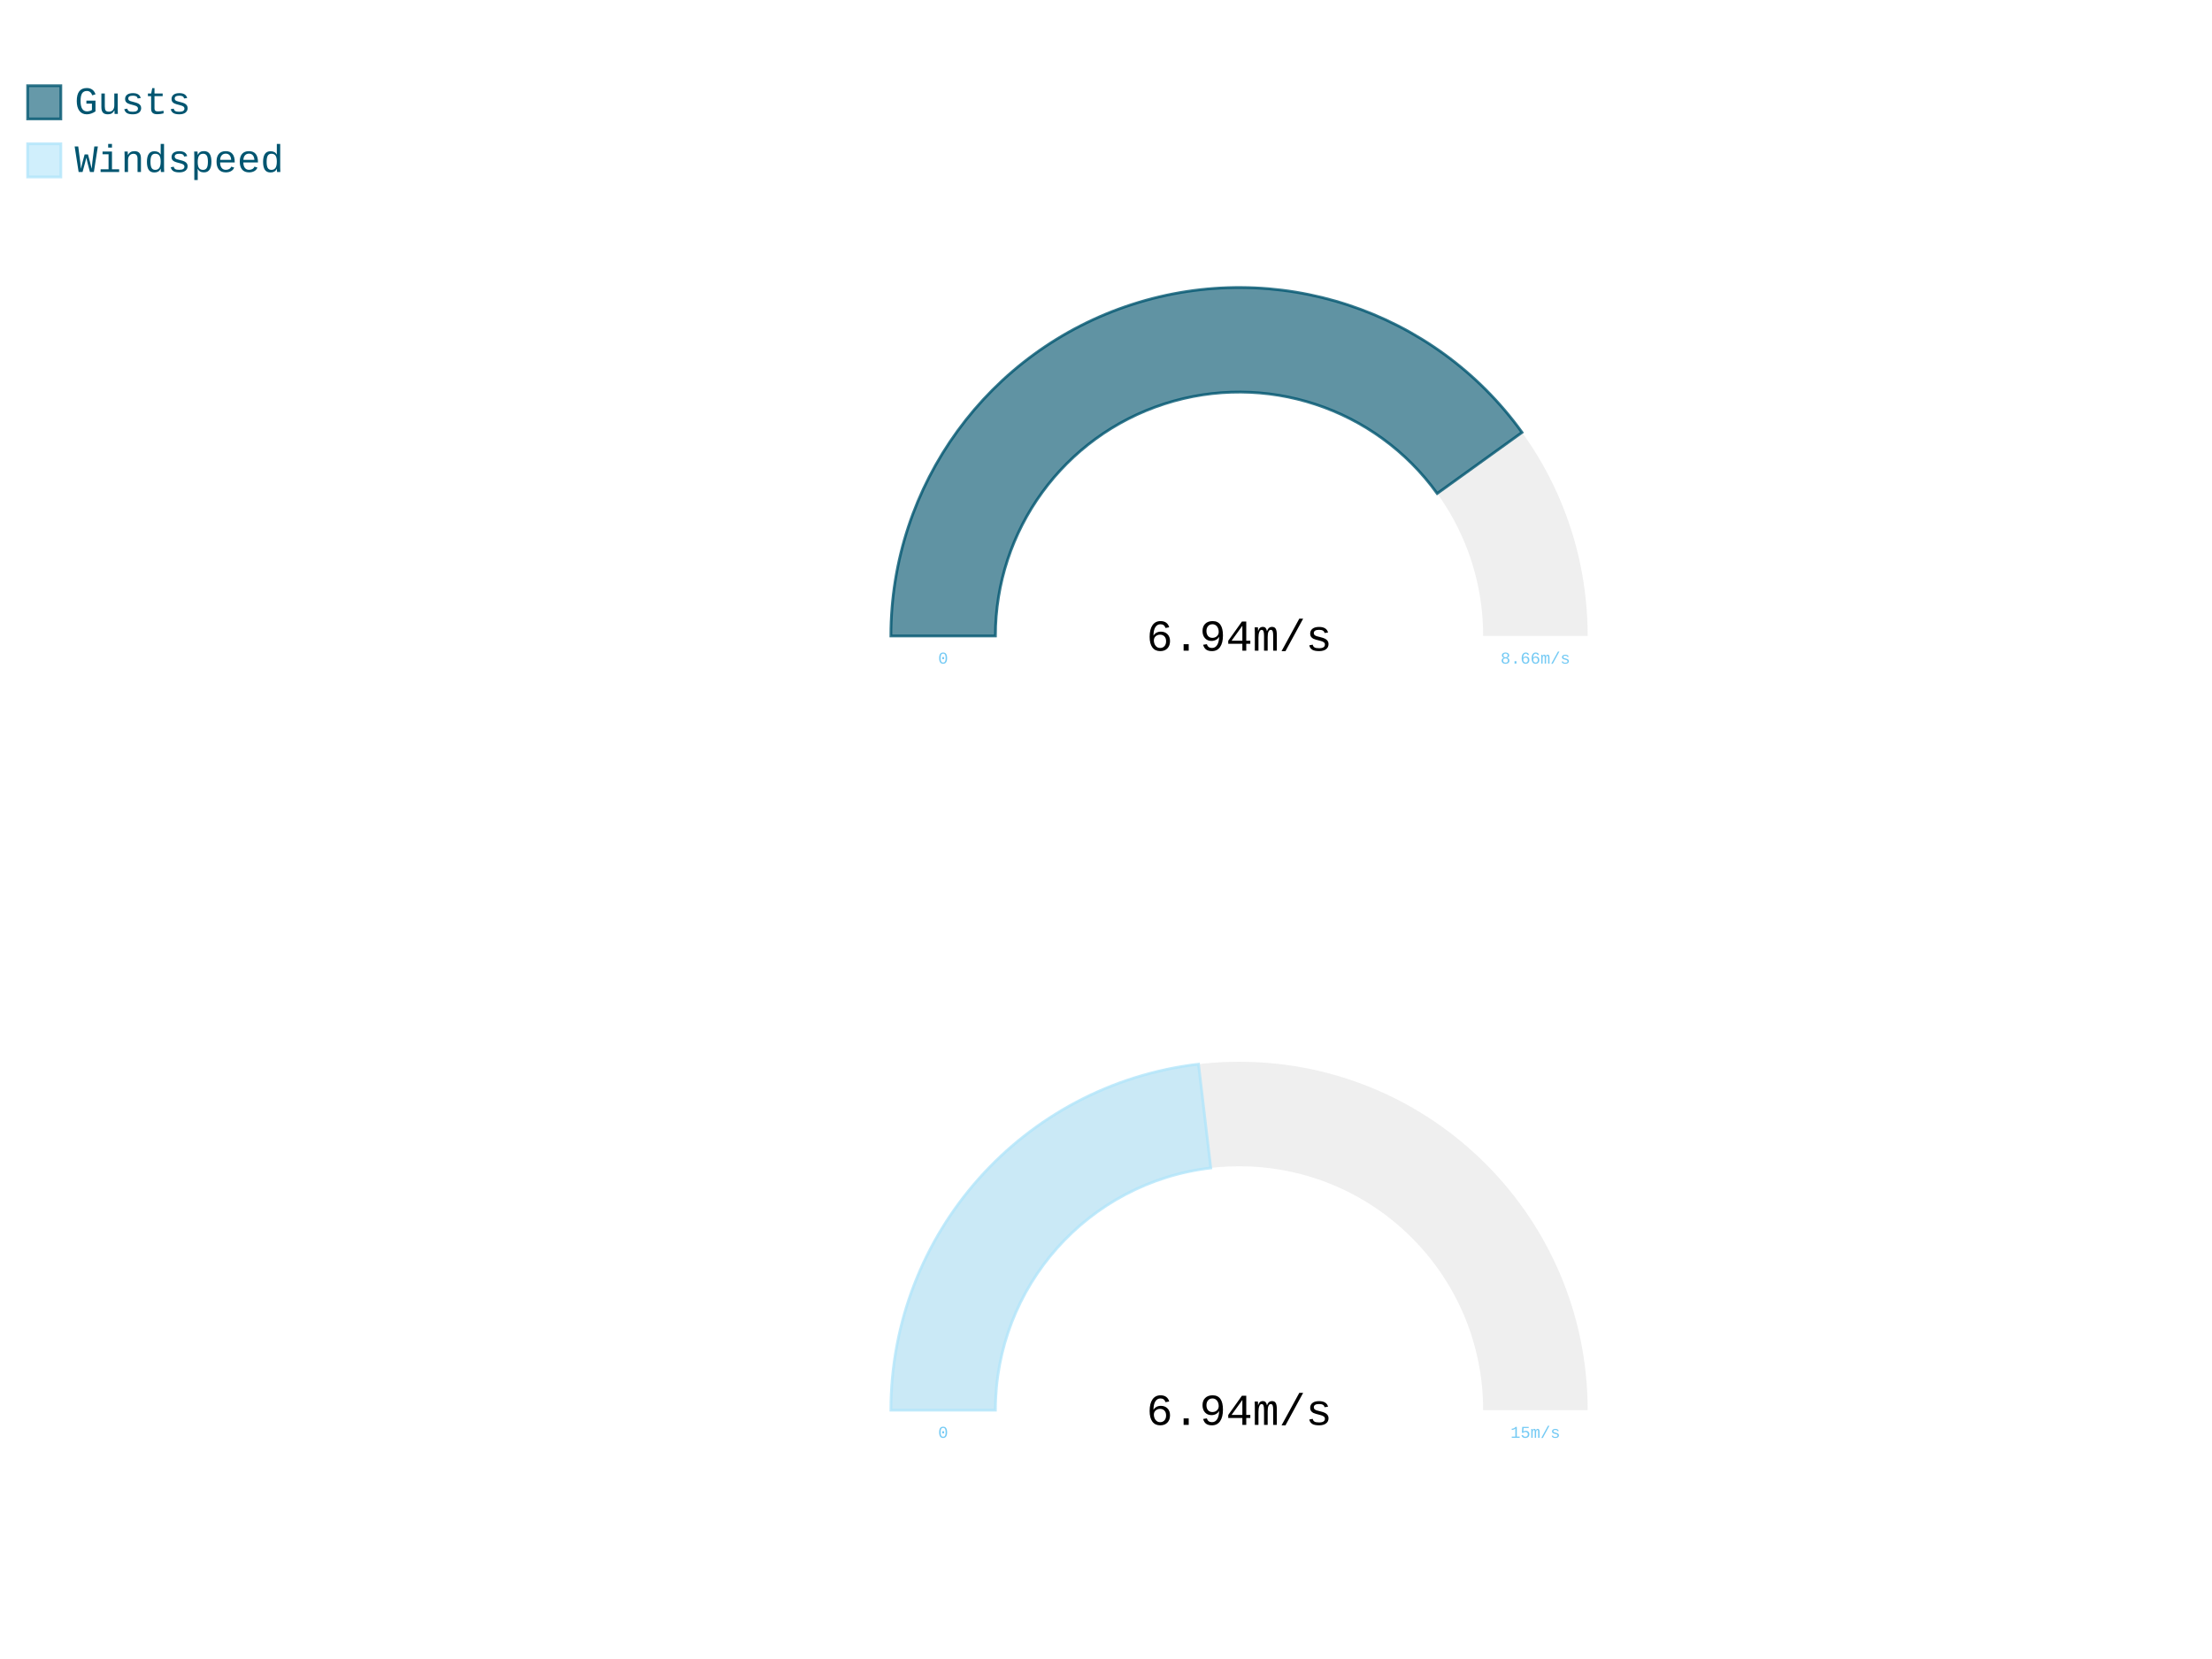
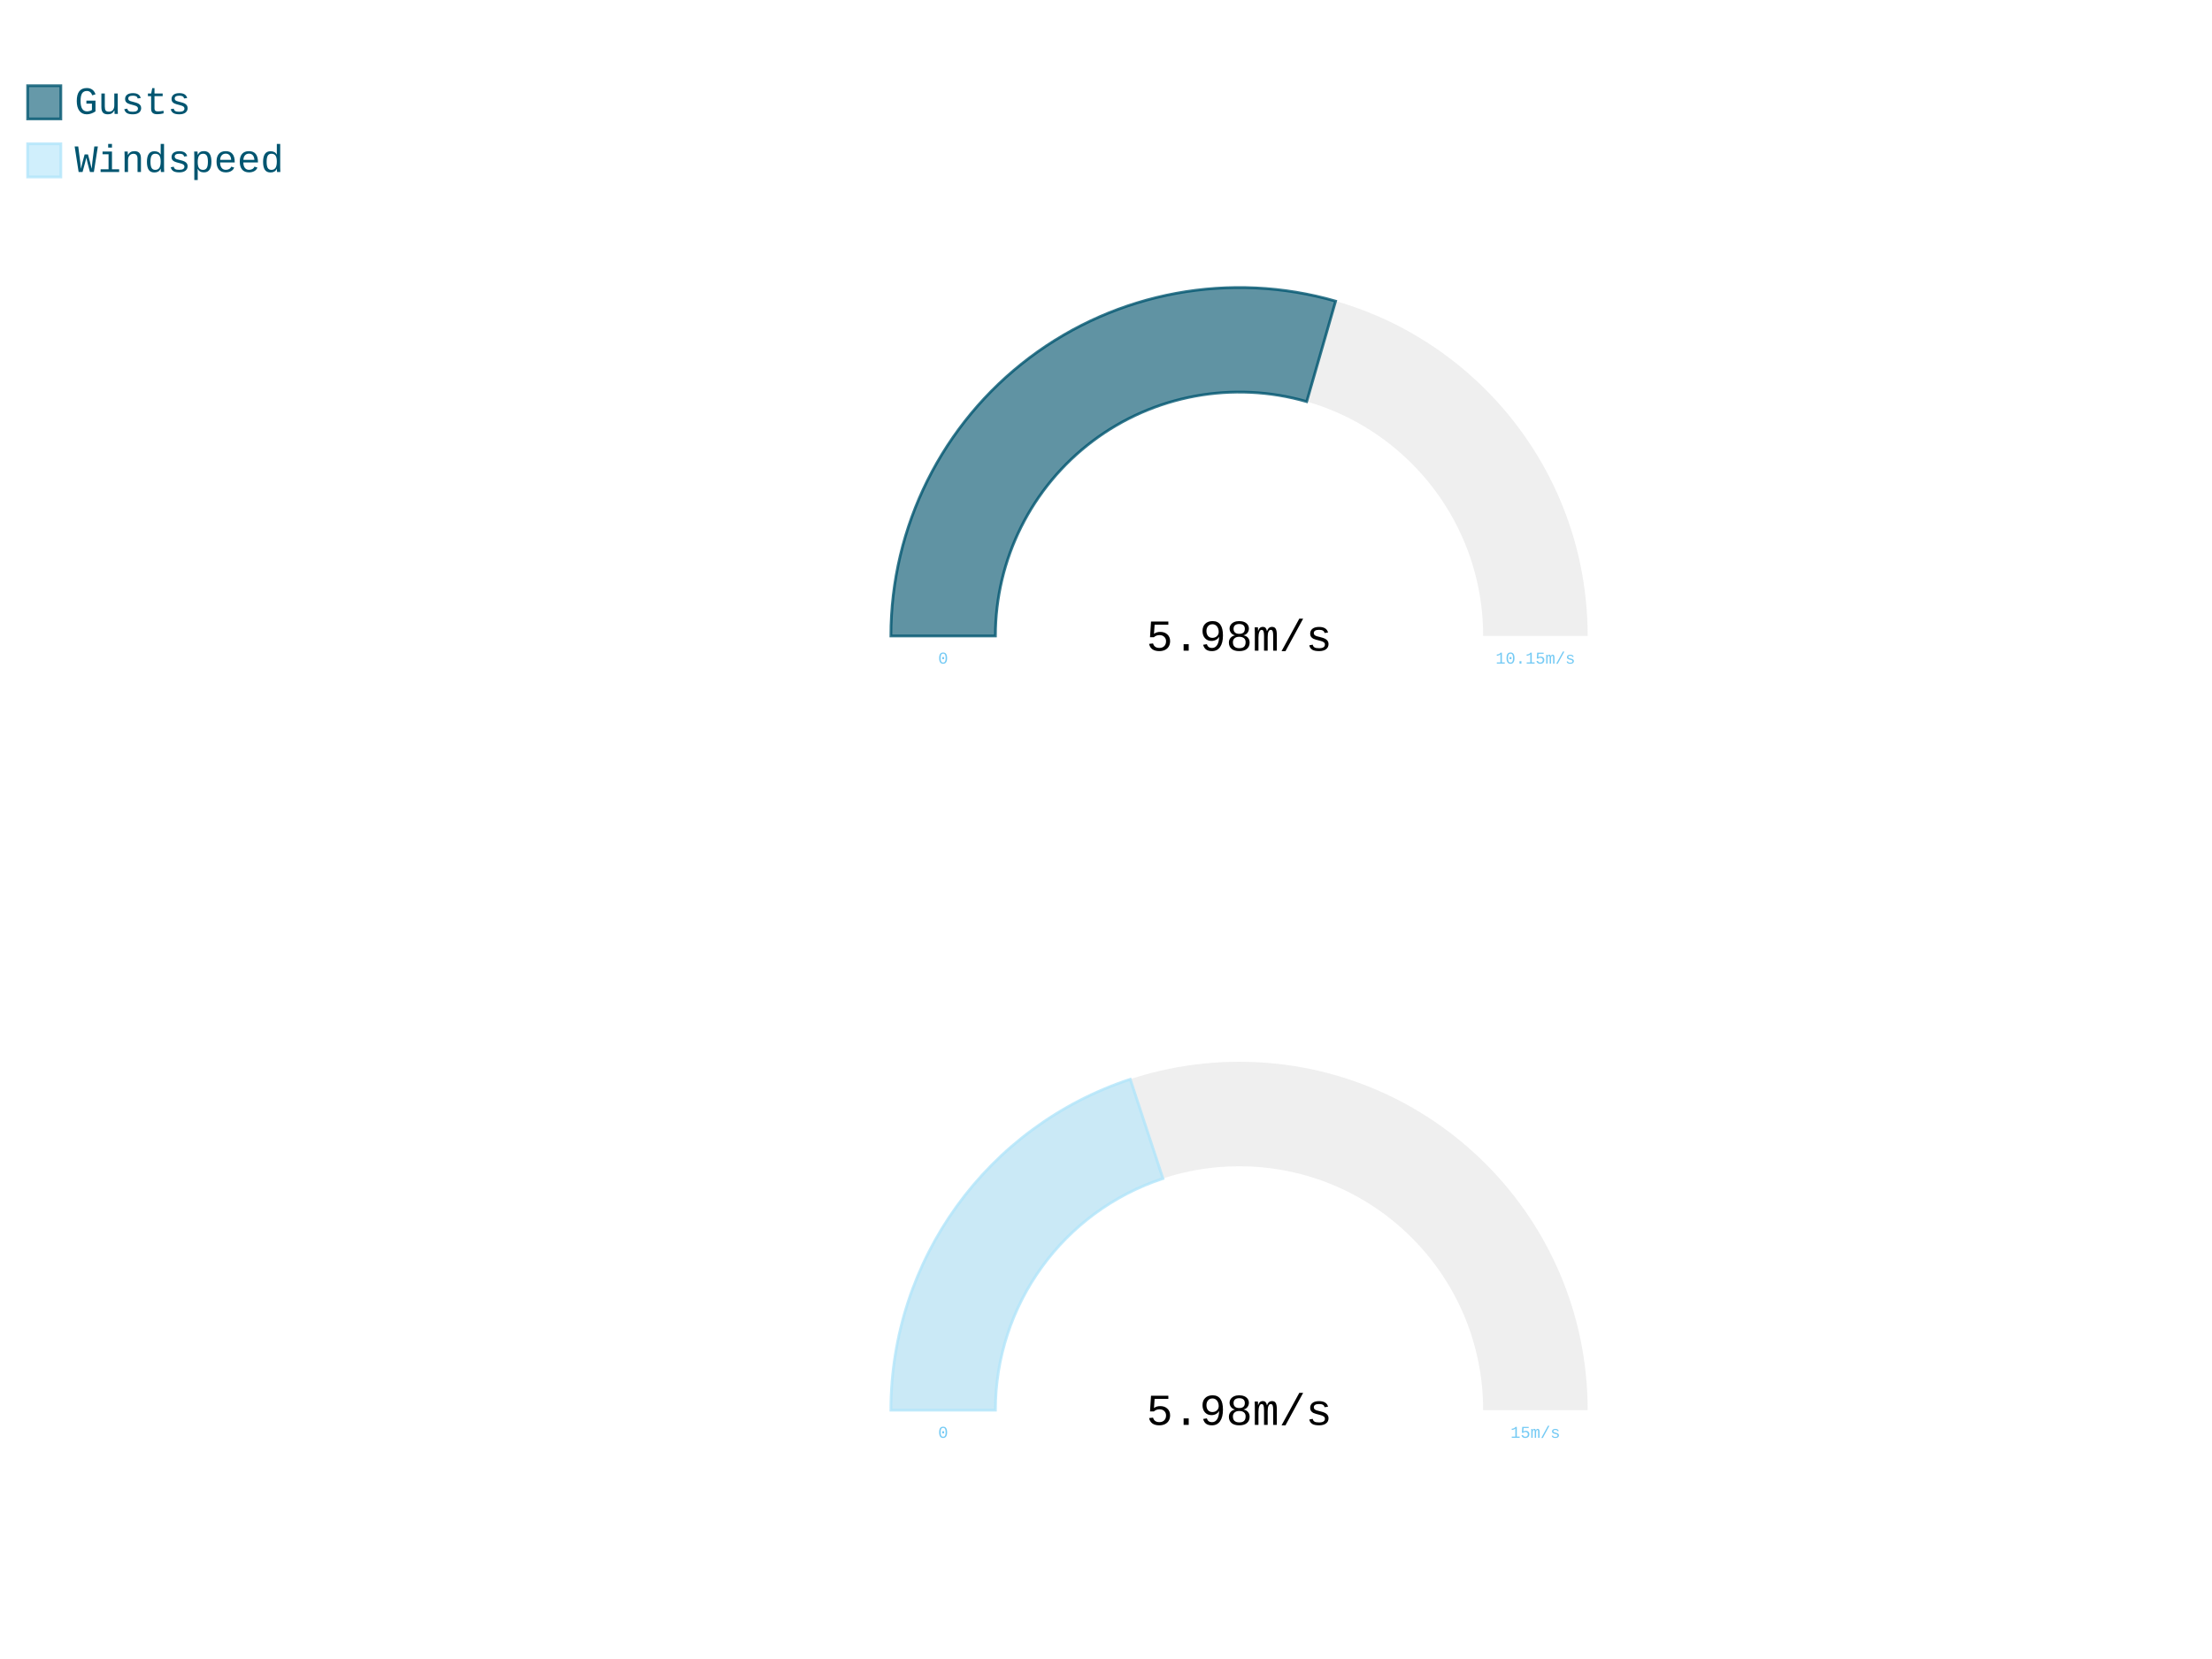
- <svg xmlns="http://www.w3.org/2000/svg" id="chart-94af374d-cd76-49e8-bdb3-e69d5ddecd02" class="pygal-chart" viewBox="0 0 800 600">
+ <svg xmlns="http://www.w3.org/2000/svg" id="chart-1bd635d2-8746-43eb-b948-8b3ea71d8c89" class="pygal-chart" viewBox="0 0 800 600">
  <defs>
-     <style type="text/css">#chart-94af374d-cd76-49e8-bdb3-e69d5ddecd02{-webkit-user-select:none;-webkit-font-smoothing:antialiased;font-family:Consolas,"Liberation Mono",Menlo,Courier,monospace}#chart-94af374d-cd76-49e8-bdb3-e69d5ddecd02 .title{font-family:Consolas,"Liberation Mono",Menlo,Courier,monospace;font-size:16px}#chart-94af374d-cd76-49e8-bdb3-e69d5ddecd02 .legends .legend text{font-family:Consolas,"Liberation Mono",Menlo,Courier,monospace;font-size:14px}#chart-94af374d-cd76-49e8-bdb3-e69d5ddecd02 .axis text{font-family:Consolas,"Liberation Mono",Menlo,Courier,monospace;font-size:10px}#chart-94af374d-cd76-49e8-bdb3-e69d5ddecd02 .axis text.major{font-family:Consolas,"Liberation Mono",Menlo,Courier,monospace;font-size:10px}#chart-94af374d-cd76-49e8-bdb3-e69d5ddecd02 .text-overlay text.value{font-family:Consolas,"Liberation Mono",Menlo,Courier,monospace;font-size:16px}#chart-94af374d-cd76-49e8-bdb3-e69d5ddecd02 .text-overlay text.label{font-family:Consolas,"Liberation Mono",Menlo,Courier,monospace;font-size:10px}#chart-94af374d-cd76-49e8-bdb3-e69d5ddecd02 .tooltip{font-family:Consolas,"Liberation Mono",Menlo,Courier,monospace;font-size:14px}#chart-94af374d-cd76-49e8-bdb3-e69d5ddecd02 text.no_data{font-family:Consolas,"Liberation Mono",Menlo,Courier,monospace;font-size:64px}
- #chart-94af374d-cd76-49e8-bdb3-e69d5ddecd02{background-color:transparent}#chart-94af374d-cd76-49e8-bdb3-e69d5ddecd02 path,#chart-94af374d-cd76-49e8-bdb3-e69d5ddecd02 line,#chart-94af374d-cd76-49e8-bdb3-e69d5ddecd02 rect,#chart-94af374d-cd76-49e8-bdb3-e69d5ddecd02 circle{-webkit-transition:400ms ease-in;-moz-transition:400ms ease-in;transition:400ms ease-in}#chart-94af374d-cd76-49e8-bdb3-e69d5ddecd02 .graph &gt; .background{fill:transparent}#chart-94af374d-cd76-49e8-bdb3-e69d5ddecd02 .plot &gt; .background{fill:transparent}#chart-94af374d-cd76-49e8-bdb3-e69d5ddecd02 .graph{fill:#005570}#chart-94af374d-cd76-49e8-bdb3-e69d5ddecd02 text.no_data{fill:#18a7ed}#chart-94af374d-cd76-49e8-bdb3-e69d5ddecd02 .title{fill:#18a7ed}#chart-94af374d-cd76-49e8-bdb3-e69d5ddecd02 .legends .legend text{fill:#005570}#chart-94af374d-cd76-49e8-bdb3-e69d5ddecd02 .legends .legend:hover text{fill:#18a7ed}#chart-94af374d-cd76-49e8-bdb3-e69d5ddecd02 .axis .line{stroke:#18a7ed}#chart-94af374d-cd76-49e8-bdb3-e69d5ddecd02 .axis .guide.line{stroke:#630C0D}#chart-94af374d-cd76-49e8-bdb3-e69d5ddecd02 .axis .major.line{stroke:#005570}#chart-94af374d-cd76-49e8-bdb3-e69d5ddecd02 .axis text.major{fill:#18a7ed}#chart-94af374d-cd76-49e8-bdb3-e69d5ddecd02 .axis.y .guides:hover .guide.line,#chart-94af374d-cd76-49e8-bdb3-e69d5ddecd02 .line-graph .axis.x .guides:hover .guide.line,#chart-94af374d-cd76-49e8-bdb3-e69d5ddecd02 .stackedline-graph .axis.x .guides:hover .guide.line,#chart-94af374d-cd76-49e8-bdb3-e69d5ddecd02 .xy-graph .axis.x .guides:hover .guide.line{stroke:#18a7ed}#chart-94af374d-cd76-49e8-bdb3-e69d5ddecd02 .axis .guides:hover text{fill:#18a7ed}#chart-94af374d-cd76-49e8-bdb3-e69d5ddecd02 .reactive{fill-opacity:.6;stroke-opacity:.8}#chart-94af374d-cd76-49e8-bdb3-e69d5ddecd02 .ci{stroke:#005570}#chart-94af374d-cd76-49e8-bdb3-e69d5ddecd02 .reactive.active,#chart-94af374d-cd76-49e8-bdb3-e69d5ddecd02 .active .reactive{fill-opacity:.9;stroke-opacity:.9;stroke-width:4}#chart-94af374d-cd76-49e8-bdb3-e69d5ddecd02 .ci .reactive.active{stroke-width:1.5}#chart-94af374d-cd76-49e8-bdb3-e69d5ddecd02 .series text{fill:#18a7ed}#chart-94af374d-cd76-49e8-bdb3-e69d5ddecd02 .tooltip rect{fill:transparent;stroke:#18a7ed;-webkit-transition:opacity 400ms ease-in;-moz-transition:opacity 400ms ease-in;transition:opacity 400ms ease-in}#chart-94af374d-cd76-49e8-bdb3-e69d5ddecd02 .tooltip .label{fill:#005570}#chart-94af374d-cd76-49e8-bdb3-e69d5ddecd02 .tooltip .label{fill:#005570}#chart-94af374d-cd76-49e8-bdb3-e69d5ddecd02 .tooltip .legend{font-size:.8em;fill:#630C0D}#chart-94af374d-cd76-49e8-bdb3-e69d5ddecd02 .tooltip .x_label{font-size:.6em;fill:#18a7ed}#chart-94af374d-cd76-49e8-bdb3-e69d5ddecd02 .tooltip .xlink{font-size:.5em;text-decoration:underline}#chart-94af374d-cd76-49e8-bdb3-e69d5ddecd02 .tooltip .value{font-size:1.5em}#chart-94af374d-cd76-49e8-bdb3-e69d5ddecd02 .bound{font-size:.5em}#chart-94af374d-cd76-49e8-bdb3-e69d5ddecd02 .max-value{font-size:.75em;fill:#630C0D}#chart-94af374d-cd76-49e8-bdb3-e69d5ddecd02 .map-element{fill:transparent;stroke:#630C0D !important}#chart-94af374d-cd76-49e8-bdb3-e69d5ddecd02 .map-element .reactive{fill-opacity:inherit;stroke-opacity:inherit}#chart-94af374d-cd76-49e8-bdb3-e69d5ddecd02 .color-0,#chart-94af374d-cd76-49e8-bdb3-e69d5ddecd02 .color-0 a:visited{stroke:#005570;fill:#005570}#chart-94af374d-cd76-49e8-bdb3-e69d5ddecd02 .color-1,#chart-94af374d-cd76-49e8-bdb3-e69d5ddecd02 .color-1 a:visited{stroke:#b1e4fa;fill:#b1e4fa}#chart-94af374d-cd76-49e8-bdb3-e69d5ddecd02 .text-overlay .color-0 text{fill:black}#chart-94af374d-cd76-49e8-bdb3-e69d5ddecd02 .text-overlay .color-1 text{fill:black}
- #chart-94af374d-cd76-49e8-bdb3-e69d5ddecd02 text.no_data{text-anchor:middle}#chart-94af374d-cd76-49e8-bdb3-e69d5ddecd02 .guide.line{fill:none}#chart-94af374d-cd76-49e8-bdb3-e69d5ddecd02 .centered{text-anchor:middle}#chart-94af374d-cd76-49e8-bdb3-e69d5ddecd02 .title{text-anchor:middle}#chart-94af374d-cd76-49e8-bdb3-e69d5ddecd02 .legends .legend text{fill-opacity:1}#chart-94af374d-cd76-49e8-bdb3-e69d5ddecd02 .axis.x text{text-anchor:middle}#chart-94af374d-cd76-49e8-bdb3-e69d5ddecd02 .axis.x:not(.web) text[transform]{text-anchor:start}#chart-94af374d-cd76-49e8-bdb3-e69d5ddecd02 .axis.x:not(.web) text[transform].backwards{text-anchor:end}#chart-94af374d-cd76-49e8-bdb3-e69d5ddecd02 .axis.y text{text-anchor:end}#chart-94af374d-cd76-49e8-bdb3-e69d5ddecd02 .axis.y text[transform].backwards{text-anchor:start}#chart-94af374d-cd76-49e8-bdb3-e69d5ddecd02 .axis.y2 text{text-anchor:start}#chart-94af374d-cd76-49e8-bdb3-e69d5ddecd02 .axis.y2 text[transform].backwards{text-anchor:end}#chart-94af374d-cd76-49e8-bdb3-e69d5ddecd02 .axis .guide.line{stroke-dasharray:4,4}#chart-94af374d-cd76-49e8-bdb3-e69d5ddecd02 .axis .major.guide.line{stroke-dasharray:6,6}#chart-94af374d-cd76-49e8-bdb3-e69d5ddecd02 .horizontal .axis.y .guide.line,#chart-94af374d-cd76-49e8-bdb3-e69d5ddecd02 .horizontal .axis.y2 .guide.line,#chart-94af374d-cd76-49e8-bdb3-e69d5ddecd02 .vertical .axis.x .guide.line{opacity:0}#chart-94af374d-cd76-49e8-bdb3-e69d5ddecd02 .horizontal .axis.always_show .guide.line,#chart-94af374d-cd76-49e8-bdb3-e69d5ddecd02 .vertical .axis.always_show .guide.line{opacity:1 !important}#chart-94af374d-cd76-49e8-bdb3-e69d5ddecd02 .axis.y .guides:hover .guide.line,#chart-94af374d-cd76-49e8-bdb3-e69d5ddecd02 .axis.y2 .guides:hover .guide.line,#chart-94af374d-cd76-49e8-bdb3-e69d5ddecd02 .axis.x .guides:hover .guide.line{opacity:1}#chart-94af374d-cd76-49e8-bdb3-e69d5ddecd02 .axis .guides:hover text{opacity:1}#chart-94af374d-cd76-49e8-bdb3-e69d5ddecd02 .nofill{fill:none}#chart-94af374d-cd76-49e8-bdb3-e69d5ddecd02 .subtle-fill{fill-opacity:.2}#chart-94af374d-cd76-49e8-bdb3-e69d5ddecd02 .dot{stroke-width:1px;fill-opacity:1}#chart-94af374d-cd76-49e8-bdb3-e69d5ddecd02 .dot.active{stroke-width:5px}#chart-94af374d-cd76-49e8-bdb3-e69d5ddecd02 .dot.negative{fill:transparent}#chart-94af374d-cd76-49e8-bdb3-e69d5ddecd02 text,#chart-94af374d-cd76-49e8-bdb3-e69d5ddecd02 tspan{stroke:none !important}#chart-94af374d-cd76-49e8-bdb3-e69d5ddecd02 .series text.active{opacity:1}#chart-94af374d-cd76-49e8-bdb3-e69d5ddecd02 .tooltip rect{fill-opacity:.95;stroke-width:.5}#chart-94af374d-cd76-49e8-bdb3-e69d5ddecd02 .tooltip text{fill-opacity:1}#chart-94af374d-cd76-49e8-bdb3-e69d5ddecd02 .showable{visibility:hidden}#chart-94af374d-cd76-49e8-bdb3-e69d5ddecd02 .showable.shown{visibility:visible}#chart-94af374d-cd76-49e8-bdb3-e69d5ddecd02 .gauge-background{fill:rgba(229,229,229,1);stroke:none}#chart-94af374d-cd76-49e8-bdb3-e69d5ddecd02 .bg-lines{stroke:transparent;stroke-width:2px}</style>
+     <style type="text/css">#chart-1bd635d2-8746-43eb-b948-8b3ea71d8c89{-webkit-user-select:none;-webkit-font-smoothing:antialiased;font-family:Consolas,"Liberation Mono",Menlo,Courier,monospace}#chart-1bd635d2-8746-43eb-b948-8b3ea71d8c89 .title{font-family:Consolas,"Liberation Mono",Menlo,Courier,monospace;font-size:16px}#chart-1bd635d2-8746-43eb-b948-8b3ea71d8c89 .legends .legend text{font-family:Consolas,"Liberation Mono",Menlo,Courier,monospace;font-size:14px}#chart-1bd635d2-8746-43eb-b948-8b3ea71d8c89 .axis text{font-family:Consolas,"Liberation Mono",Menlo,Courier,monospace;font-size:10px}#chart-1bd635d2-8746-43eb-b948-8b3ea71d8c89 .axis text.major{font-family:Consolas,"Liberation Mono",Menlo,Courier,monospace;font-size:10px}#chart-1bd635d2-8746-43eb-b948-8b3ea71d8c89 .text-overlay text.value{font-family:Consolas,"Liberation Mono",Menlo,Courier,monospace;font-size:16px}#chart-1bd635d2-8746-43eb-b948-8b3ea71d8c89 .text-overlay text.label{font-family:Consolas,"Liberation Mono",Menlo,Courier,monospace;font-size:10px}#chart-1bd635d2-8746-43eb-b948-8b3ea71d8c89 .tooltip{font-family:Consolas,"Liberation Mono",Menlo,Courier,monospace;font-size:14px}#chart-1bd635d2-8746-43eb-b948-8b3ea71d8c89 text.no_data{font-family:Consolas,"Liberation Mono",Menlo,Courier,monospace;font-size:64px}
+ #chart-1bd635d2-8746-43eb-b948-8b3ea71d8c89{background-color:transparent}#chart-1bd635d2-8746-43eb-b948-8b3ea71d8c89 path,#chart-1bd635d2-8746-43eb-b948-8b3ea71d8c89 line,#chart-1bd635d2-8746-43eb-b948-8b3ea71d8c89 rect,#chart-1bd635d2-8746-43eb-b948-8b3ea71d8c89 circle{-webkit-transition:400ms ease-in;-moz-transition:400ms ease-in;transition:400ms ease-in}#chart-1bd635d2-8746-43eb-b948-8b3ea71d8c89 .graph &gt; .background{fill:transparent}#chart-1bd635d2-8746-43eb-b948-8b3ea71d8c89 .plot &gt; .background{fill:transparent}#chart-1bd635d2-8746-43eb-b948-8b3ea71d8c89 .graph{fill:#005570}#chart-1bd635d2-8746-43eb-b948-8b3ea71d8c89 text.no_data{fill:#18a7ed}#chart-1bd635d2-8746-43eb-b948-8b3ea71d8c89 .title{fill:#18a7ed}#chart-1bd635d2-8746-43eb-b948-8b3ea71d8c89 .legends .legend text{fill:#005570}#chart-1bd635d2-8746-43eb-b948-8b3ea71d8c89 .legends .legend:hover text{fill:#18a7ed}#chart-1bd635d2-8746-43eb-b948-8b3ea71d8c89 .axis .line{stroke:#18a7ed}#chart-1bd635d2-8746-43eb-b948-8b3ea71d8c89 .axis .guide.line{stroke:#630C0D}#chart-1bd635d2-8746-43eb-b948-8b3ea71d8c89 .axis .major.line{stroke:#005570}#chart-1bd635d2-8746-43eb-b948-8b3ea71d8c89 .axis text.major{fill:#18a7ed}#chart-1bd635d2-8746-43eb-b948-8b3ea71d8c89 .axis.y .guides:hover .guide.line,#chart-1bd635d2-8746-43eb-b948-8b3ea71d8c89 .line-graph .axis.x .guides:hover .guide.line,#chart-1bd635d2-8746-43eb-b948-8b3ea71d8c89 .stackedline-graph .axis.x .guides:hover .guide.line,#chart-1bd635d2-8746-43eb-b948-8b3ea71d8c89 .xy-graph .axis.x .guides:hover .guide.line{stroke:#18a7ed}#chart-1bd635d2-8746-43eb-b948-8b3ea71d8c89 .axis .guides:hover text{fill:#18a7ed}#chart-1bd635d2-8746-43eb-b948-8b3ea71d8c89 .reactive{fill-opacity:.6;stroke-opacity:.8}#chart-1bd635d2-8746-43eb-b948-8b3ea71d8c89 .ci{stroke:#005570}#chart-1bd635d2-8746-43eb-b948-8b3ea71d8c89 .reactive.active,#chart-1bd635d2-8746-43eb-b948-8b3ea71d8c89 .active .reactive{fill-opacity:.9;stroke-opacity:.9;stroke-width:4}#chart-1bd635d2-8746-43eb-b948-8b3ea71d8c89 .ci .reactive.active{stroke-width:1.5}#chart-1bd635d2-8746-43eb-b948-8b3ea71d8c89 .series text{fill:#18a7ed}#chart-1bd635d2-8746-43eb-b948-8b3ea71d8c89 .tooltip rect{fill:transparent;stroke:#18a7ed;-webkit-transition:opacity 400ms ease-in;-moz-transition:opacity 400ms ease-in;transition:opacity 400ms ease-in}#chart-1bd635d2-8746-43eb-b948-8b3ea71d8c89 .tooltip .label{fill:#005570}#chart-1bd635d2-8746-43eb-b948-8b3ea71d8c89 .tooltip .label{fill:#005570}#chart-1bd635d2-8746-43eb-b948-8b3ea71d8c89 .tooltip .legend{font-size:.8em;fill:#630C0D}#chart-1bd635d2-8746-43eb-b948-8b3ea71d8c89 .tooltip .x_label{font-size:.6em;fill:#18a7ed}#chart-1bd635d2-8746-43eb-b948-8b3ea71d8c89 .tooltip .xlink{font-size:.5em;text-decoration:underline}#chart-1bd635d2-8746-43eb-b948-8b3ea71d8c89 .tooltip .value{font-size:1.5em}#chart-1bd635d2-8746-43eb-b948-8b3ea71d8c89 .bound{font-size:.5em}#chart-1bd635d2-8746-43eb-b948-8b3ea71d8c89 .max-value{font-size:.75em;fill:#630C0D}#chart-1bd635d2-8746-43eb-b948-8b3ea71d8c89 .map-element{fill:transparent;stroke:#630C0D !important}#chart-1bd635d2-8746-43eb-b948-8b3ea71d8c89 .map-element .reactive{fill-opacity:inherit;stroke-opacity:inherit}#chart-1bd635d2-8746-43eb-b948-8b3ea71d8c89 .color-0,#chart-1bd635d2-8746-43eb-b948-8b3ea71d8c89 .color-0 a:visited{stroke:#005570;fill:#005570}#chart-1bd635d2-8746-43eb-b948-8b3ea71d8c89 .color-1,#chart-1bd635d2-8746-43eb-b948-8b3ea71d8c89 .color-1 a:visited{stroke:#b1e4fa;fill:#b1e4fa}#chart-1bd635d2-8746-43eb-b948-8b3ea71d8c89 .text-overlay .color-0 text{fill:black}#chart-1bd635d2-8746-43eb-b948-8b3ea71d8c89 .text-overlay .color-1 text{fill:black}
+ #chart-1bd635d2-8746-43eb-b948-8b3ea71d8c89 text.no_data{text-anchor:middle}#chart-1bd635d2-8746-43eb-b948-8b3ea71d8c89 .guide.line{fill:none}#chart-1bd635d2-8746-43eb-b948-8b3ea71d8c89 .centered{text-anchor:middle}#chart-1bd635d2-8746-43eb-b948-8b3ea71d8c89 .title{text-anchor:middle}#chart-1bd635d2-8746-43eb-b948-8b3ea71d8c89 .legends .legend text{fill-opacity:1}#chart-1bd635d2-8746-43eb-b948-8b3ea71d8c89 .axis.x text{text-anchor:middle}#chart-1bd635d2-8746-43eb-b948-8b3ea71d8c89 .axis.x:not(.web) text[transform]{text-anchor:start}#chart-1bd635d2-8746-43eb-b948-8b3ea71d8c89 .axis.x:not(.web) text[transform].backwards{text-anchor:end}#chart-1bd635d2-8746-43eb-b948-8b3ea71d8c89 .axis.y text{text-anchor:end}#chart-1bd635d2-8746-43eb-b948-8b3ea71d8c89 .axis.y text[transform].backwards{text-anchor:start}#chart-1bd635d2-8746-43eb-b948-8b3ea71d8c89 .axis.y2 text{text-anchor:start}#chart-1bd635d2-8746-43eb-b948-8b3ea71d8c89 .axis.y2 text[transform].backwards{text-anchor:end}#chart-1bd635d2-8746-43eb-b948-8b3ea71d8c89 .axis .guide.line{stroke-dasharray:4,4}#chart-1bd635d2-8746-43eb-b948-8b3ea71d8c89 .axis .major.guide.line{stroke-dasharray:6,6}#chart-1bd635d2-8746-43eb-b948-8b3ea71d8c89 .horizontal .axis.y .guide.line,#chart-1bd635d2-8746-43eb-b948-8b3ea71d8c89 .horizontal .axis.y2 .guide.line,#chart-1bd635d2-8746-43eb-b948-8b3ea71d8c89 .vertical .axis.x .guide.line{opacity:0}#chart-1bd635d2-8746-43eb-b948-8b3ea71d8c89 .horizontal .axis.always_show .guide.line,#chart-1bd635d2-8746-43eb-b948-8b3ea71d8c89 .vertical .axis.always_show .guide.line{opacity:1 !important}#chart-1bd635d2-8746-43eb-b948-8b3ea71d8c89 .axis.y .guides:hover .guide.line,#chart-1bd635d2-8746-43eb-b948-8b3ea71d8c89 .axis.y2 .guides:hover .guide.line,#chart-1bd635d2-8746-43eb-b948-8b3ea71d8c89 .axis.x .guides:hover .guide.line{opacity:1}#chart-1bd635d2-8746-43eb-b948-8b3ea71d8c89 .axis .guides:hover text{opacity:1}#chart-1bd635d2-8746-43eb-b948-8b3ea71d8c89 .nofill{fill:none}#chart-1bd635d2-8746-43eb-b948-8b3ea71d8c89 .subtle-fill{fill-opacity:.2}#chart-1bd635d2-8746-43eb-b948-8b3ea71d8c89 .dot{stroke-width:1px;fill-opacity:1}#chart-1bd635d2-8746-43eb-b948-8b3ea71d8c89 .dot.active{stroke-width:5px}#chart-1bd635d2-8746-43eb-b948-8b3ea71d8c89 .dot.negative{fill:transparent}#chart-1bd635d2-8746-43eb-b948-8b3ea71d8c89 text,#chart-1bd635d2-8746-43eb-b948-8b3ea71d8c89 tspan{stroke:none !important}#chart-1bd635d2-8746-43eb-b948-8b3ea71d8c89 .series text.active{opacity:1}#chart-1bd635d2-8746-43eb-b948-8b3ea71d8c89 .tooltip rect{fill-opacity:.95;stroke-width:.5}#chart-1bd635d2-8746-43eb-b948-8b3ea71d8c89 .tooltip text{fill-opacity:1}#chart-1bd635d2-8746-43eb-b948-8b3ea71d8c89 .showable{visibility:hidden}#chart-1bd635d2-8746-43eb-b948-8b3ea71d8c89 .showable.shown{visibility:visible}#chart-1bd635d2-8746-43eb-b948-8b3ea71d8c89 .gauge-background{fill:rgba(229,229,229,1);stroke:none}#chart-1bd635d2-8746-43eb-b948-8b3ea71d8c89 .bg-lines{stroke:transparent;stroke-width:2px}</style>
  </defs>
  <g class="graph solidgauge-graph vertical">
    <rect class="background" height="600" width="800" x="0" y="0" />
    <g class="plot" transform="translate(117, 20)">
      <rect class="background" height="560" width="662.4" x="0" y="0" />
      <path class="bg-lines" d="M0 280.0 L662.4 280.0" />
      <g class="series serie-0 color-0">
        <path class="gauge-background reactive" d="M205.2 210 A126 126 0 1 1 457.2 210 L419.4 210 A88.2 88.2 0 1 0 243 210 z" />
        <text class="y-0 bound reactive" text-anchor="middle" x="224.1" y="220">0</text>
-         <text class="y-1 bound reactive" text-anchor="middle" x="438.3" y="220.0">8.66m/s</text>
+         <text class="y-1 bound reactive" text-anchor="middle" x="438.3" y="220.0">10.15m/s</text>
        <g class="gauge">
-           <path class="slice reactive tooltip-trigger" d="M205.2 210 A126 126 0 0 1 433.458 136.384 L402.78 158.468 A88.2 88.2 0 0 0 243 210 z" />
+           <path class="slice reactive tooltip-trigger" d="M205.2 210 A126 126 0 0 1 366.034 88.911 L355.584 125.238 A88.2 88.2 0 0 0 243 210 z" />
        </g>
      </g>
      <g class="series serie-1 color-1">
        <path class="gauge-background reactive" d="M205.2 490 A126 126 0 1 1 457.2 490 L419.4 490 A88.2 88.2 0 1 0 243 490 z" />
        <text class="y-0 bound reactive" text-anchor="middle" x="224.1" y="500.0">0</text>
        <text class="y-1 bound reactive" text-anchor="middle" x="438.3" y="500.0">15m/s</text>
        <g class="gauge">
-           <path class="slice reactive tooltip-trigger" d="M205.2 490 A126 126 0 0 1 316.456 364.866 L320.879 402.406 A88.2 88.2 0 0 0 243 490 z" />
+           <path class="slice reactive tooltip-trigger" d="M205.2 490 A126 126 0 0 1 291.762 370.331 L303.594 406.232 A88.2 88.2 0 0 0 243 490 z" />
        </g>
      </g>
    </g>
    <g class="titles" />
    <g class="plot overlay" transform="translate(117, 20)">
      <g class="series serie-0 color-0" />
      <g class="series serie-1 color-1" />
    </g>
    <g class="plot text-overlay" transform="translate(117, 20)">
      <g class="series serie-0 color-0">
-         <text class="value gauge-sum" text-anchor="middle" x="331.2" y="215.333">6.94m/s</text>
+         <text class="value gauge-sum" text-anchor="middle" x="331.2" y="215.333">5.98m/s</text>
      </g>
      <g class="series serie-1 color-1">
-         <text class="value gauge-sum" text-anchor="middle" x="331.2" y="495.333">6.94m/s</text>
+         <text class="value gauge-sum" text-anchor="middle" x="331.2" y="495.333">5.98m/s</text>
      </g>
    </g>
    <g class="plot tooltip-overlay" transform="translate(117, 20)">
      <g class="tooltip" style="opacity: 0" transform="translate(0 0)">
        <rect class="tooltip-box" height="0" rx="0" ry="0" width="0" />
        <g class="text" />
      </g>
    </g>
    <g class="legends" transform="translate(10, 30)">
      <g class="legend reactive activate-serie" id="activate-serie-0">
        <rect class="color-0 reactive" height="12" width="12" x="0.0" y="1.0" />
        <text x="17.0" y="11.2">Gusts</text>
      </g>
      <g class="legend reactive activate-serie" id="activate-serie-1">
        <rect class="color-1 reactive" height="12" width="12" x="0.0" y="22.0" />
        <text x="17.0" y="32.2">Windspeed</text>
      </g>
    </g>
    <g class="legends" transform="translate(790, 30)" />
  </g>
</svg>
